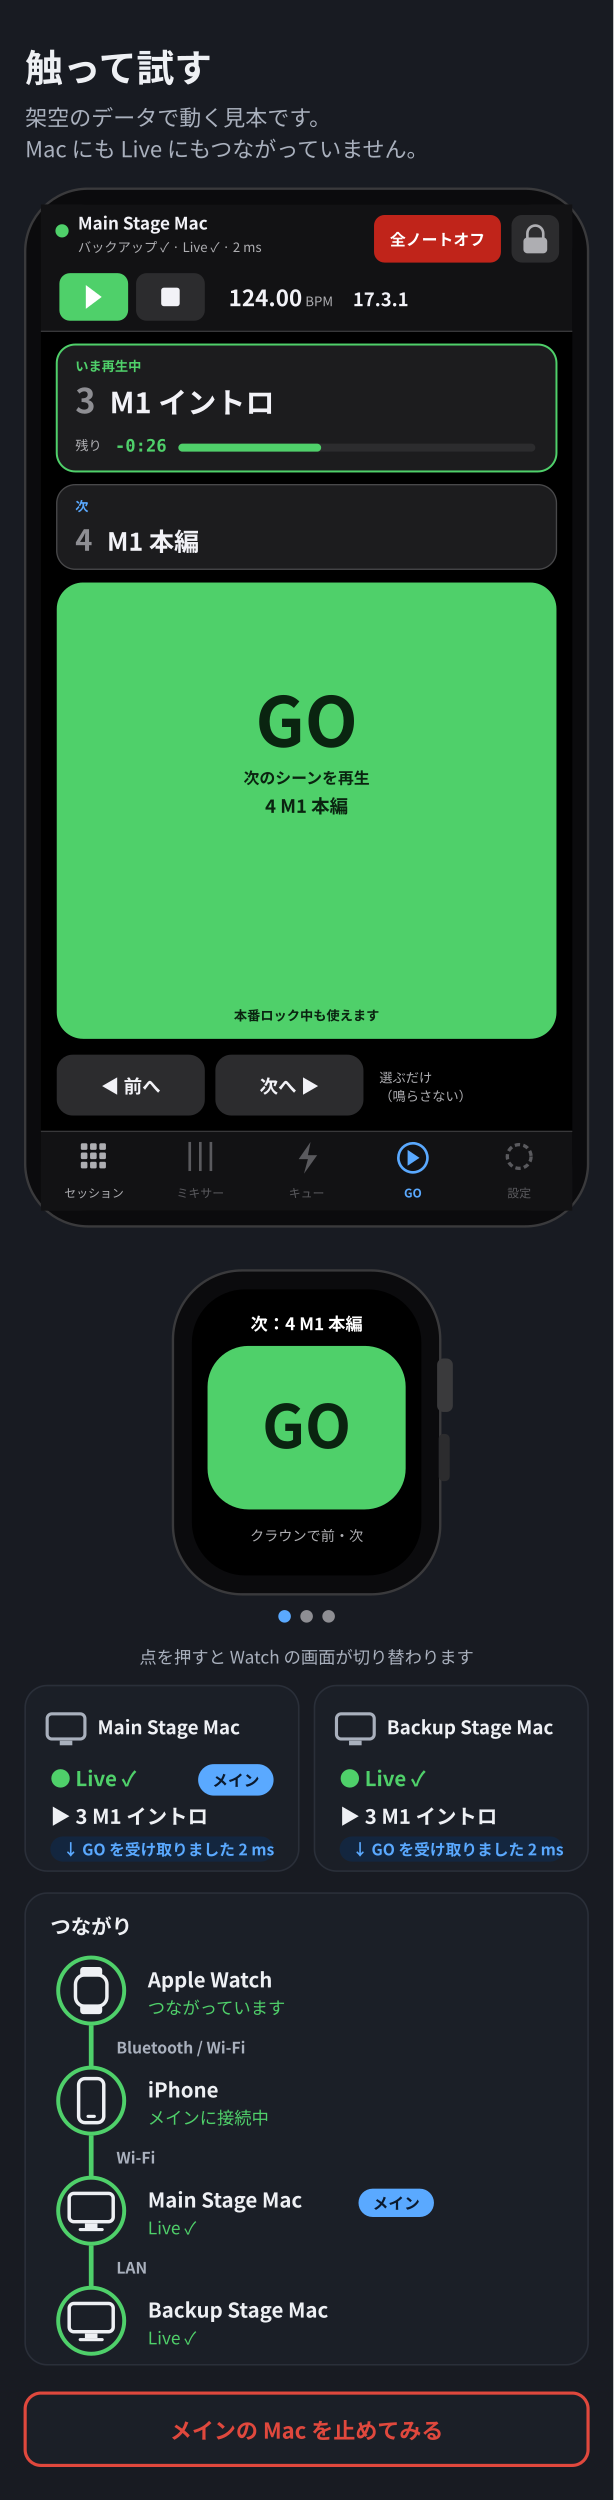
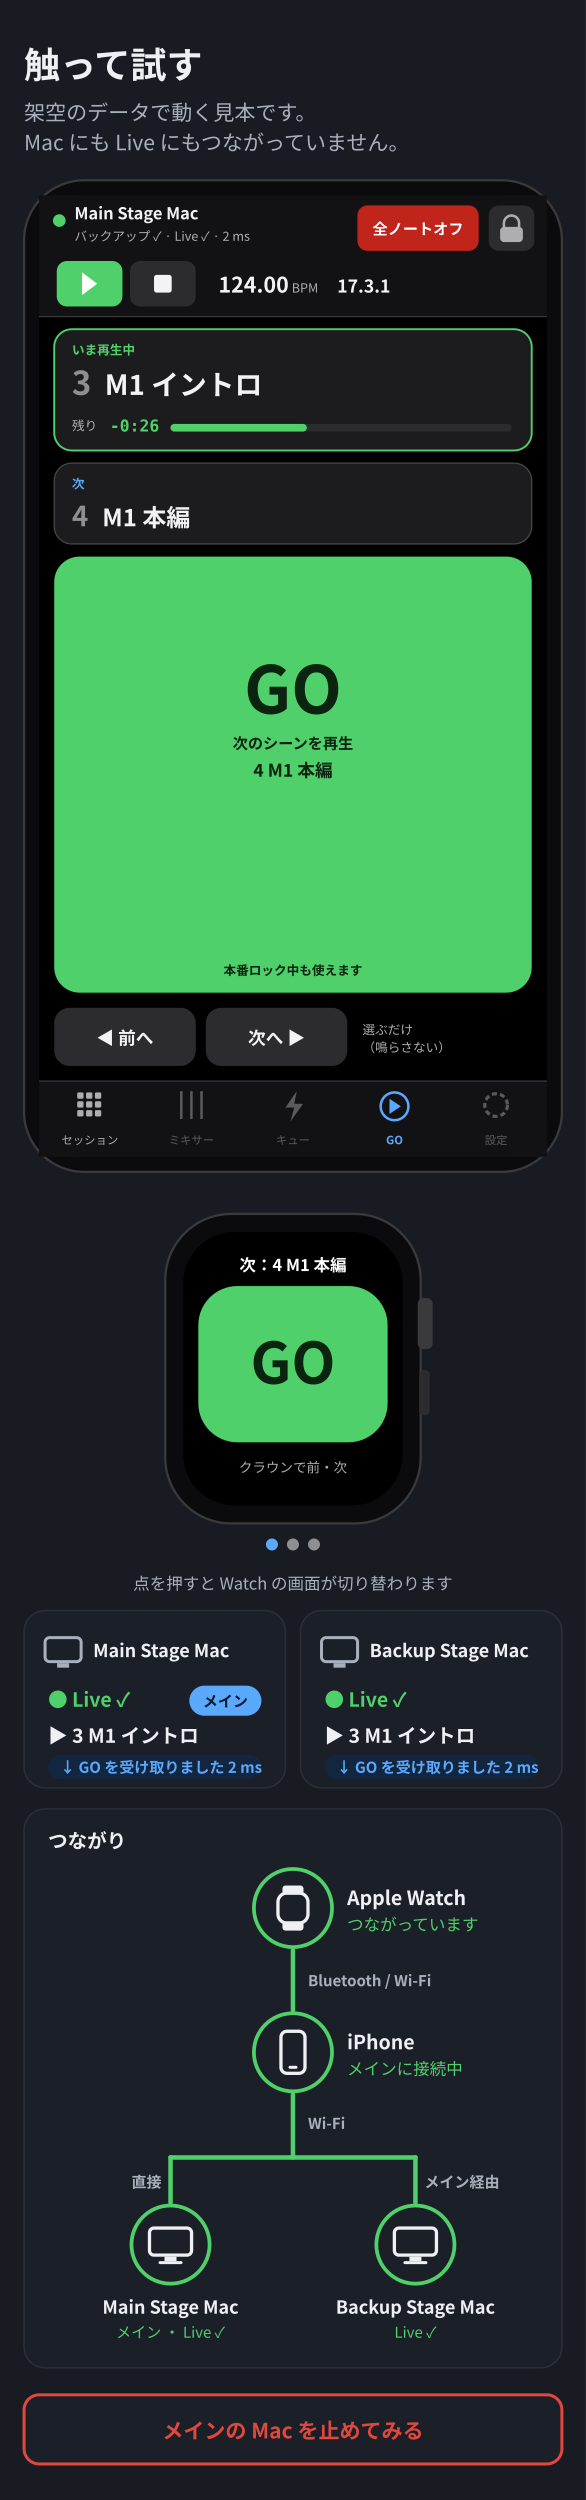
- <svg xmlns="http://www.w3.org/2000/svg" width="390" height="1590" viewBox="0 0 390 1590">
-   <rect x="0" y="0" width="390" height="1590" rx="0" fill="#181B22" />
+ <svg xmlns="http://www.w3.org/2000/svg" width="390" height="1664" viewBox="0 0 390 1664">
+   <rect x="0" y="0" width="390" height="1664" rx="0" fill="#181B22" />
  <text x="16" y="52" fill="#EEF0F4" font-family="-apple-system, 'Hiragino Sans', 'Noto Sans CJK JP', sans-serif" font-size="24" font-weight="800" text-anchor="start">触って試す</text>
  <text x="16" y="80" fill="#A9B0BD" font-family="-apple-system, 'Hiragino Sans', 'Noto Sans CJK JP', sans-serif" font-size="14" font-weight="400" text-anchor="start">架空のデータで動く見本です。</text>
  <text x="16" y="100" fill="#A9B0BD" font-family="-apple-system, 'Hiragino Sans', 'Noto Sans CJK JP', sans-serif" font-size="14" font-weight="400" text-anchor="start">Mac にも Live にもつながっていません。</text>
  <rect x="16" y="120" width="358" height="660" rx="40" fill="#0B0B0D" stroke="#3A3A3C" stroke-width="1.5" />
  <rect x="26" y="130" width="338" height="640" rx="30" fill="#000" />
  <g transform="translate(26 130) scale(0.8408)">
    <rect x="0" y="0" width="402" height="96" rx="0" fill="#121214" />
    <line x1="0" y1="96" x2="402" y2="96" stroke="#38383A" />
    <circle cx="16" cy="20" r="5" fill="#4FD06A" />
    <text x="28" y="19" fill="#F2F2F7" font-family="-apple-system, 'Hiragino Sans', 'Noto Sans CJK JP', sans-serif" font-size="13" font-weight="700" text-anchor="start">Main Stage Mac</text>
    <text x="28" y="36" fill="#AEAEB2" font-family="-apple-system, 'Hiragino Sans', 'Noto Sans CJK JP', sans-serif" font-size="10" font-weight="400" text-anchor="start">バックアップ ✓ · Live ✓ · 2 ms</text>
    <rect x="14" y="52" width="52" height="36" rx="8" fill="#4FD06A" />
    <path d="M34 61 l12 9 l-12 9 z" fill="#FFF" />
    <rect x="72" y="52" width="52" height="36" rx="8" fill="#2C2C2E" />
    <rect x="91" y="63" width="14" height="14" rx="2" fill="#F2F2F7" />
    <text x="142" y="77" fill="#F2F2F7" font-family="-apple-system, 'Hiragino Sans', 'Noto Sans CJK JP', sans-serif" font-size="17" font-weight="700" text-anchor="start">124.00</text>
    <text x="200" y="77" fill="#AEAEB2" font-family="-apple-system, 'Hiragino Sans', 'Noto Sans CJK JP', sans-serif" font-size="10" font-weight="400" text-anchor="start">BPM</text>
    <text x="236" y="77" fill="#F2F2F7" font-family="-apple-system, 'Hiragino Sans', 'Noto Sans CJK JP', sans-serif" font-size="14" font-weight="600" text-anchor="start">17.3.1</text>
    <rect x="252" y="8" width="96" height="36" rx="8" fill="#C0241A" />
    <text x="300" y="31" fill="#FFF" font-family="-apple-system, 'Hiragino Sans', 'Noto Sans CJK JP', sans-serif" font-size="12" font-weight="700" text-anchor="middle">全ノートオフ</text>
    <rect x="356" y="8" width="36" height="36" rx="8" fill="#2C2C2E" />
    <path d="M368 26 v-4 a6 6 0 0 1 12 0 v4" stroke="#AEAEB2" stroke-width="2" fill="none" />
    <rect x="365" y="25" width="18" height="12" rx="3" fill="#AEAEB2" />
    <rect x="12" y="106" width="378" height="96" rx="14" fill="#1C1C1E" stroke="#4FD06A" stroke-width="1.5" />
    <text x="26" y="126" fill="#4FD06A" font-family="-apple-system, 'Hiragino Sans', 'Noto Sans CJK JP', sans-serif" font-size="10" font-weight="700" text-anchor="start">いま再生中</text>
    <text x="26" y="158" fill="#8E8E93" font-family="-apple-system, 'Hiragino Sans', 'Noto Sans CJK JP', sans-serif" font-size="26" font-weight="800" text-anchor="start">3</text>
    <text x="52" y="158" fill="#F2F2F7" font-family="-apple-system, 'Hiragino Sans', 'Noto Sans CJK JP', sans-serif" font-size="22" font-weight="800" text-anchor="start">M1 イントロ</text>
    <text x="26" y="186" fill="#AEAEB2" font-family="-apple-system, 'Hiragino Sans', 'Noto Sans CJK JP', sans-serif" font-size="10" font-weight="400" text-anchor="start">残り</text>
    <text x="56" y="187" fill="#4FD06A" font-family="'SF Mono', Menlo, monospace" font-size="13" font-weight="700" text-anchor="start">-0:26</text>
    <rect x="104" y="181" width="270" height="6" rx="3" fill="#2C2C2E" />
    <rect x="104" y="181" width="108.0" height="6" rx="3" fill="#4FD06A" />
    <rect x="12" y="212" width="378" height="64" rx="14" fill="#1C1C1E" stroke="#48484A" stroke-width="1" />
    <text x="26" y="232" fill="#5AA9FF" font-family="-apple-system, 'Hiragino Sans', 'Noto Sans CJK JP', sans-serif" font-size="10" font-weight="700" text-anchor="start">次</text>
    <text x="26" y="262" fill="#8E8E93" font-family="-apple-system, 'Hiragino Sans', 'Noto Sans CJK JP', sans-serif" font-size="22" font-weight="800" text-anchor="start">4</text>
    <text x="50" y="262" fill="#F2F2F7" font-family="-apple-system, 'Hiragino Sans', 'Noto Sans CJK JP', sans-serif" font-size="19" font-weight="800" text-anchor="start">M1 本編</text>
    <rect x="12" y="286" width="378" height="345.183" rx="20" fill="#4FD06A" />
    <text x="201.0" y="410.266" fill="#0A2410" font-family="-apple-system, 'Hiragino Sans', 'Noto Sans CJK JP', sans-serif" font-size="52" font-weight="900" text-anchor="middle">GO</text>
    <text x="201.0" y="438.266" fill="#0A2410" font-family="-apple-system, 'Hiragino Sans', 'Noto Sans CJK JP', sans-serif" font-size="12" font-weight="700" text-anchor="middle">次のシーンを再生</text>
    <text x="201.0" y="460.266" fill="#0A2410" font-family="-apple-system, 'Hiragino Sans', 'Noto Sans CJK JP', sans-serif" font-size="14" font-weight="700" text-anchor="middle">4  M1 本編</text>
    <text x="201.0" y="617.183" fill="#0A2410" font-family="-apple-system, 'Hiragino Sans', 'Noto Sans CJK JP', sans-serif" font-size="10" font-weight="700" text-anchor="middle">本番ロック中も使えます</text>
    <rect x="12" y="643.183" width="112" height="46" rx="12" fill="#2C2C2E" />
    <text x="68" y="672.183" fill="#F2F2F7" font-family="-apple-system, 'Hiragino Sans', 'Noto Sans CJK JP', sans-serif" font-size="14" font-weight="700" text-anchor="middle">◀ 前へ</text>
    <rect x="132" y="643.183" width="112" height="46" rx="12" fill="#2C2C2E" />
    <text x="188" y="672.183" fill="#F2F2F7" font-family="-apple-system, 'Hiragino Sans', 'Noto Sans CJK JP', sans-serif" font-size="14" font-weight="700" text-anchor="middle">次へ ▶</text>
    <text x="256" y="664.183" fill="#AEAEB2" font-family="-apple-system, 'Hiragino Sans', 'Noto Sans CJK JP', sans-serif" font-size="10" font-weight="400" text-anchor="start">選ぶだけ</text>
    <text x="256" y="678.183" fill="#AEAEB2" font-family="-apple-system, 'Hiragino Sans', 'Noto Sans CJK JP', sans-serif" font-size="10" font-weight="400" text-anchor="start">（鳴らさない）</text>
    <rect x="0" y="701.183" width="402" height="60" rx="0" fill="#121214" />
    <line x1="0" y1="701.183" x2="402" y2="701.183" stroke="#38383A" />
    <rect x="30.2" y="710.183" width="5" height="5" rx="1" fill="#AEAEB2" />
    <rect x="37.2" y="710.183" width="5" height="5" rx="1" fill="#AEAEB2" />
    <rect x="44.2" y="710.183" width="5" height="5" rx="1" fill="#AEAEB2" />
    <rect x="30.2" y="717.183" width="5" height="5" rx="1" fill="#AEAEB2" />
    <rect x="37.2" y="717.183" width="5" height="5" rx="1" fill="#AEAEB2" />
    <rect x="44.2" y="717.183" width="5" height="5" rx="1" fill="#AEAEB2" />
    <rect x="30.2" y="724.183" width="5" height="5" rx="1" fill="#AEAEB2" />
    <rect x="37.2" y="724.183" width="5" height="5" rx="1" fill="#AEAEB2" />
    <rect x="44.2" y="724.183" width="5" height="5" rx="1" fill="#AEAEB2" />
    <text x="40.2" y="751.183" fill="#AEAEB2" font-family="-apple-system, 'Hiragino Sans', 'Noto Sans CJK JP', sans-serif" font-size="9" font-weight="400" text-anchor="middle">セッション</text>
    <line x1="112.6" y1="709.183" x2="112.6" y2="731.183" stroke="#5A5A5E" stroke-width="2" />
    <line x1="120.6" y1="709.183" x2="120.6" y2="731.183" stroke="#5A5A5E" stroke-width="2" />
    <line x1="128.6" y1="709.183" x2="128.6" y2="731.183" stroke="#5A5A5E" stroke-width="2" />
    <text x="120.6" y="751.183" fill="#5A5A5E" font-family="-apple-system, 'Hiragino Sans', 'Noto Sans CJK JP', sans-serif" font-size="9" font-weight="400" text-anchor="middle">ミキサー</text>
    <path d="M204.0 709.183 l-9 13 h7 l-3 11 l10 -14 h-7 z" fill="#5A5A5E" />
    <text x="201.0" y="751.183" fill="#5A5A5E" font-family="-apple-system, 'Hiragino Sans', 'Noto Sans CJK JP', sans-serif" font-size="9" font-weight="400" text-anchor="middle">キュー</text>
    <circle cx="281.4" cy="721.183" r="11" fill="none" stroke="#5AA9FF" stroke-width="2" />
    <path d="M277.4 715.183 l9 6 l-9 6 z" fill="#5AA9FF" />
    <text x="281.4" y="751.183" fill="#5AA9FF" font-family="-apple-system, 'Hiragino Sans', 'Noto Sans CJK JP', sans-serif" font-size="9" font-weight="700" text-anchor="middle">GO</text>
    <circle cx="361.8" cy="720.183" r="9" fill="none" stroke="#5A5A5E" stroke-width="2.5" stroke-dasharray="4 2.5" />
    <text x="361.8" y="751.183" fill="#5A5A5E" font-family="-apple-system, 'Hiragino Sans', 'Noto Sans CJK JP', sans-serif" font-size="9" font-weight="400" text-anchor="middle">設定</text>
  </g>
  <rect x="110" y="808" width="170" height="206" rx="44" fill="#0B0B0D" stroke="#3A3A3C" stroke-width="1.5" />
  <rect x="278" y="864" width="10" height="34" rx="4" fill="#3A3A3C" />
  <rect x="279" y="912" width="7" height="30" rx="3" fill="#2C2C2E" />
  <rect x="122" y="820" width="146" height="182" rx="34" fill="#000" />
  <text x="195.0" y="846" fill="#FFF" font-family="-apple-system, 'Hiragino Sans', 'Noto Sans CJK JP', sans-serif" font-size="11" font-weight="700" text-anchor="middle">次：4 M1 本編</text>
  <rect x="132" y="856" width="126" height="104" rx="26" fill="#4FD06A" />
  <text x="195.0" y="921" fill="#0A2410" font-family="-apple-system, 'Hiragino Sans', 'Noto Sans CJK JP', sans-serif" font-size="38" font-weight="900" text-anchor="middle">GO</text>
  <text x="195.0" y="980" fill="#AEAEB2" font-family="-apple-system, 'Hiragino Sans', 'Noto Sans CJK JP', sans-serif" font-size="9" font-weight="400" text-anchor="middle">クラウンで前・次</text>
  <circle cx="181.0" cy="1028" r="4" fill="#5AA9FF" />
  <circle cx="195.0" cy="1028" r="4" fill="#8E8E93" />
  <circle cx="209.0" cy="1028" r="4" fill="#8E8E93" />
  <text x="195.0" y="1058" fill="#A9B0BD" font-family="-apple-system, 'Hiragino Sans', 'Noto Sans CJK JP', sans-serif" font-size="11" font-weight="400" text-anchor="middle">点を押すと Watch の画面が切り替わります</text>
  <rect x="16" y="1072" width="174" height="118" rx="14" fill="#1B1F27" stroke="#2A2F39" stroke-width="1" />
  <rect x="30" y="1090" width="24" height="16" rx="3" fill="none" stroke="#A9B0BD" stroke-width="2" />
  <rect x="38" y="1107" width="8" height="3" fill="#A9B0BD" />
  <text x="62" y="1103" fill="#EEF0F4" font-family="-apple-system, 'Hiragino Sans', 'Noto Sans CJK JP', sans-serif" font-size="12" font-weight="800" text-anchor="start">Main Stage Mac</text>
  <text x="32" y="1136" fill="#4FD06A" font-family="-apple-system, 'Hiragino Sans', 'Noto Sans CJK JP', sans-serif" font-size="13" font-weight="700" text-anchor="start">● Live ✓</text>
  <text x="32" y="1160" fill="#EEF0F4" font-family="-apple-system, 'Hiragino Sans', 'Noto Sans CJK JP', sans-serif" font-size="13" font-weight="600" text-anchor="start">▶ 3  M1 イントロ</text>
  <rect x="32" y="1168" width="142" height="16" rx="8" fill="#13263F" />
  <text x="40" y="1180" fill="#5AA9FF" font-family="-apple-system, 'Hiragino Sans', 'Noto Sans CJK JP', sans-serif" font-size="10" font-weight="700" text-anchor="start">↓ GO を受け取りました  2 ms</text>
  <rect x="126" y="1122" width="48" height="20" rx="10" fill="#5AA9FF" />
  <text x="150" y="1136" fill="#0B1A2E" font-family="-apple-system, 'Hiragino Sans', 'Noto Sans CJK JP', sans-serif" font-size="10" font-weight="800" text-anchor="middle">メイン</text>
  <rect x="200" y="1072" width="174" height="118" rx="14" fill="#1B1F27" stroke="#2A2F39" stroke-width="1" />
  <rect x="214" y="1090" width="24" height="16" rx="3" fill="none" stroke="#A9B0BD" stroke-width="2" />
  <rect x="222" y="1107" width="8" height="3" fill="#A9B0BD" />
  <text x="246" y="1103" fill="#EEF0F4" font-family="-apple-system, 'Hiragino Sans', 'Noto Sans CJK JP', sans-serif" font-size="12" font-weight="800" text-anchor="start">Backup Stage Mac</text>
  <text x="216" y="1136" fill="#4FD06A" font-family="-apple-system, 'Hiragino Sans', 'Noto Sans CJK JP', sans-serif" font-size="13" font-weight="700" text-anchor="start">● Live ✓</text>
  <text x="216" y="1160" fill="#EEF0F4" font-family="-apple-system, 'Hiragino Sans', 'Noto Sans CJK JP', sans-serif" font-size="13" font-weight="600" text-anchor="start">▶ 3  M1 イントロ</text>
  <rect x="216" y="1168" width="142" height="16" rx="8" fill="#13263F" />
  <text x="224" y="1180" fill="#5AA9FF" font-family="-apple-system, 'Hiragino Sans', 'Noto Sans CJK JP', sans-serif" font-size="10" font-weight="700" text-anchor="start">↓ GO を受け取りました  2 ms</text>
-   <rect x="16" y="1204" width="358" height="300" rx="14" fill="#1B1F27" stroke="#2A2F39" stroke-width="1" />
+   <rect x="16" y="1204" width="358" height="372" rx="14" fill="#1B1F27" stroke="#2A2F39" stroke-width="1" />
  <text x="32" y="1230" fill="#EEF0F4" font-family="-apple-system, 'Hiragino Sans', 'Noto Sans CJK JP', sans-serif" font-size="13" font-weight="800" text-anchor="start">つながり</text>
-   <line x1="58" y1="1288" x2="58" y2="1314" stroke="#4FD06A" stroke-width="3" />
-   <text x="74" y="1306" fill="#A9B0BD" font-family="-apple-system, 'Hiragino Sans', 'Noto Sans CJK JP', sans-serif" font-size="10" font-weight="700" text-anchor="start">Bluetooth / Wi-Fi</text>
-   <circle cx="58" cy="1266" r="21" fill="#1B1F27" stroke="#4FD06A" stroke-width="2.5" />
-   <rect x="51" y="1251" width="14" height="6" rx="2" fill="#EEF0F4" />
-   <rect x="51" y="1275" width="14" height="6" rx="2" fill="#EEF0F4" />
-   <rect x="48" y="1256" width="20" height="20" rx="6" fill="none" stroke="#EEF0F4" stroke-width="2.2" />
-   <text x="94" y="1264" fill="#EEF0F4" font-family="-apple-system, 'Hiragino Sans', 'Noto Sans CJK JP', sans-serif" font-size="13" font-weight="800" text-anchor="start">Apple Watch</text>
-   <text x="94" y="1281" fill="#4FD06A" font-family="-apple-system, 'Hiragino Sans', 'Noto Sans CJK JP', sans-serif" font-size="11" font-weight="400" text-anchor="start">つながっています</text>
-   <line x1="58" y1="1358" x2="58" y2="1384" stroke="#4FD06A" stroke-width="3" />
-   <text x="74" y="1376" fill="#A9B0BD" font-family="-apple-system, 'Hiragino Sans', 'Noto Sans CJK JP', sans-serif" font-size="10" font-weight="700" text-anchor="start">Wi-Fi</text>
-   <circle cx="58" cy="1336" r="21" fill="#1B1F27" stroke="#4FD06A" stroke-width="2.5" />
-   <rect x="50" y="1322" width="16" height="28" rx="4" fill="none" stroke="#EEF0F4" stroke-width="2.2" />
-   <rect x="55" y="1345" width="6" height="2" rx="1" fill="#EEF0F4" />
-   <text x="94" y="1334" fill="#EEF0F4" font-family="-apple-system, 'Hiragino Sans', 'Noto Sans CJK JP', sans-serif" font-size="13" font-weight="800" text-anchor="start">iPhone</text>
-   <text x="94" y="1351" fill="#4FD06A" font-family="-apple-system, 'Hiragino Sans', 'Noto Sans CJK JP', sans-serif" font-size="11" font-weight="400" text-anchor="start">メインに接続中</text>
-   <line x1="58" y1="1428" x2="58" y2="1454" stroke="#4FD06A" stroke-width="3" />
-   <text x="74" y="1446" fill="#A9B0BD" font-family="-apple-system, 'Hiragino Sans', 'Noto Sans CJK JP', sans-serif" font-size="10" font-weight="700" text-anchor="start">LAN</text>
-   <circle cx="58" cy="1406" r="21" fill="#1B1F27" stroke="#4FD06A" stroke-width="2.5" />
-   <rect x="44" y="1395" width="28" height="18" rx="3" fill="none" stroke="#EEF0F4" stroke-width="2.2" />
-   <rect x="54" y="1414" width="8" height="3" rx="0" fill="#EEF0F4" />
-   <rect x="50" y="1417" width="16" height="2" rx="1" fill="#EEF0F4" />
-   <text x="94" y="1404" fill="#EEF0F4" font-family="-apple-system, 'Hiragino Sans', 'Noto Sans CJK JP', sans-serif" font-size="13" font-weight="800" text-anchor="start">Main Stage Mac</text>
-   <text x="94" y="1421" fill="#4FD06A" font-family="-apple-system, 'Hiragino Sans', 'Noto Sans CJK JP', sans-serif" font-size="11" font-weight="400" text-anchor="start">Live ✓</text>
-   <rect x="228" y="1392" width="48" height="18" rx="9" fill="#5AA9FF" />
-   <text x="252" y="1405" fill="#0B1A2E" font-family="-apple-system, 'Hiragino Sans', 'Noto Sans CJK JP', sans-serif" font-size="10" font-weight="800" text-anchor="middle">メイン</text>
-   <circle cx="58" cy="1476" r="21" fill="#1B1F27" stroke="#4FD06A" stroke-width="2.5" />
-   <rect x="44" y="1465" width="28" height="18" rx="3" fill="none" stroke="#EEF0F4" stroke-width="2.2" />
-   <rect x="54" y="1484" width="8" height="3" rx="0" fill="#EEF0F4" />
-   <rect x="50" y="1487" width="16" height="2" rx="1" fill="#EEF0F4" />
-   <text x="94" y="1474" fill="#EEF0F4" font-family="-apple-system, 'Hiragino Sans', 'Noto Sans CJK JP', sans-serif" font-size="13" font-weight="800" text-anchor="start">Backup Stage Mac</text>
-   <text x="94" y="1491" fill="#4FD06A" font-family="-apple-system, 'Hiragino Sans', 'Noto Sans CJK JP', sans-serif" font-size="11" font-weight="400" text-anchor="start">Live ✓</text>
-   <rect x="16" y="1522" width="358" height="46" rx="10" fill="#1B1F27" stroke="#E0483D" stroke-width="2" />
-   <text x="195.0" y="1551" fill="#E0483D" font-family="-apple-system, 'Hiragino Sans', 'Noto Sans CJK JP', sans-serif" font-size="14" font-weight="800" text-anchor="middle">メインの Mac を止めてみる</text>
+   <line x1="195.0" y1="1298" x2="195.0" y2="1338" stroke="#4FD06A" stroke-width="3" stroke-linecap="round" />
+   <text x="205.0" y="1322.0" fill="#A9B0BD" font-family="-apple-system, 'Hiragino Sans', 'Noto Sans CJK JP', sans-serif" font-size="10" font-weight="700" text-anchor="start">Bluetooth / Wi-Fi</text>
+   <line x1="195.0" y1="1394" x2="195.0" y2="1436" stroke="#4FD06A" stroke-width="3" stroke-linecap="round" />
+   <text x="205.0" y="1417.0" fill="#A9B0BD" font-family="-apple-system, 'Hiragino Sans', 'Noto Sans CJK JP', sans-serif" font-size="10" font-weight="700" text-anchor="start">Wi-Fi</text>
+   <line x1="113.5" y1="1436" x2="276.5" y2="1436" stroke="#4FD06A" stroke-width="3" stroke-linecap="round" />
+   <line x1="113.5" y1="1436" x2="113.5" y2="1466" stroke="#4FD06A" stroke-width="3" stroke-linecap="round" />
+   <line x1="276.5" y1="1436" x2="276.5" y2="1466" stroke="#4FD06A" stroke-width="3" stroke-linecap="round" />
+   <text x="107.5" y="1456" fill="#A9B0BD" font-family="-apple-system, 'Hiragino Sans', 'Noto Sans CJK JP', sans-serif" font-size="10" font-weight="700" text-anchor="end">直接</text>
+   <text x="282.5" y="1456" fill="#A9B0BD" font-family="-apple-system, 'Hiragino Sans', 'Noto Sans CJK JP', sans-serif" font-size="10" font-weight="700" text-anchor="start">メイン経由</text>
+   <circle cx="195.0" cy="1270" r="26" fill="#1B1F27" stroke="#4FD06A" stroke-width="2.5" />
+   <rect x="188.0" y="1255" width="14" height="6" rx="2" fill="#EEF0F4" />
+   <rect x="188.0" y="1279" width="14" height="6" rx="2" fill="#EEF0F4" />
+   <rect x="185.0" y="1260" width="20" height="20" rx="6" fill="none" stroke="#EEF0F4" stroke-width="2.2" />
+   <text x="195.0" y="1316" fill="#EEF0F4" font-family="-apple-system, 'Hiragino Sans', 'Noto Sans CJK JP', sans-serif" font-size="12" font-weight="800" text-anchor="middle" />
+   <text x="195.0" y="1332" fill="#4FD06A" font-family="-apple-system, 'Hiragino Sans', 'Noto Sans CJK JP', sans-serif" font-size="10" font-weight="400" text-anchor="middle" />
+   <text x="231.0" y="1268" fill="#EEF0F4" font-family="-apple-system, 'Hiragino Sans', 'Noto Sans CJK JP', sans-serif" font-size="13" font-weight="800" text-anchor="start">Apple Watch</text>
+   <text x="231.0" y="1285" fill="#4FD06A" font-family="-apple-system, 'Hiragino Sans', 'Noto Sans CJK JP', sans-serif" font-size="11" font-weight="400" text-anchor="start">つながっています</text>
+   <circle cx="195.0" cy="1366" r="26" fill="#1B1F27" stroke="#4FD06A" stroke-width="2.5" />
+   <rect x="187.0" y="1352" width="16" height="28" rx="4" fill="none" stroke="#EEF0F4" stroke-width="2.2" />
+   <rect x="192.0" y="1375" width="6" height="2" rx="1" fill="#EEF0F4" />
+   <text x="195.0" y="1412" fill="#EEF0F4" font-family="-apple-system, 'Hiragino Sans', 'Noto Sans CJK JP', sans-serif" font-size="12" font-weight="800" text-anchor="middle" />
+   <text x="195.0" y="1428" fill="#4FD06A" font-family="-apple-system, 'Hiragino Sans', 'Noto Sans CJK JP', sans-serif" font-size="10" font-weight="400" text-anchor="middle" />
+   <text x="231.0" y="1364" fill="#EEF0F4" font-family="-apple-system, 'Hiragino Sans', 'Noto Sans CJK JP', sans-serif" font-size="13" font-weight="800" text-anchor="start">iPhone</text>
+   <text x="231.0" y="1381" fill="#4FD06A" font-family="-apple-system, 'Hiragino Sans', 'Noto Sans CJK JP', sans-serif" font-size="11" font-weight="400" text-anchor="start">メインに接続中</text>
+   <circle cx="113.5" cy="1494" r="26" fill="#1B1F27" stroke="#4FD06A" stroke-width="2.5" />
+   <rect x="99.5" y="1483" width="28" height="18" rx="3" fill="none" stroke="#EEF0F4" stroke-width="2.2" />
+   <rect x="109.5" y="1502" width="8" height="3" rx="0" fill="#EEF0F4" />
+   <rect x="105.5" y="1505" width="16" height="2" rx="1" fill="#EEF0F4" />
+   <text x="113.5" y="1540" fill="#EEF0F4" font-family="-apple-system, 'Hiragino Sans', 'Noto Sans CJK JP', sans-serif" font-size="12" font-weight="800" text-anchor="middle">Main Stage Mac</text>
+   <text x="113.5" y="1556" fill="#4FD06A" font-family="-apple-system, 'Hiragino Sans', 'Noto Sans CJK JP', sans-serif" font-size="10" font-weight="400" text-anchor="middle">メイン ・ Live ✓</text>
+   <circle cx="276.5" cy="1494" r="26" fill="#1B1F27" stroke="#4FD06A" stroke-width="2.5" />
+   <rect x="262.5" y="1483" width="28" height="18" rx="3" fill="none" stroke="#EEF0F4" stroke-width="2.2" />
+   <rect x="272.5" y="1502" width="8" height="3" rx="0" fill="#EEF0F4" />
+   <rect x="268.5" y="1505" width="16" height="2" rx="1" fill="#EEF0F4" />
+   <text x="276.5" y="1540" fill="#EEF0F4" font-family="-apple-system, 'Hiragino Sans', 'Noto Sans CJK JP', sans-serif" font-size="12" font-weight="800" text-anchor="middle">Backup Stage Mac</text>
+   <text x="276.5" y="1556" fill="#4FD06A" font-family="-apple-system, 'Hiragino Sans', 'Noto Sans CJK JP', sans-serif" font-size="10" font-weight="400" text-anchor="middle">Live ✓</text>
+   <rect x="16" y="1594" width="358" height="46" rx="10" fill="#1B1F27" stroke="#E0483D" stroke-width="2" />
+   <text x="195.0" y="1623" fill="#E0483D" font-family="-apple-system, 'Hiragino Sans', 'Noto Sans CJK JP', sans-serif" font-size="14" font-weight="800" text-anchor="middle">メインの Mac を止めてみる</text>
</svg>
